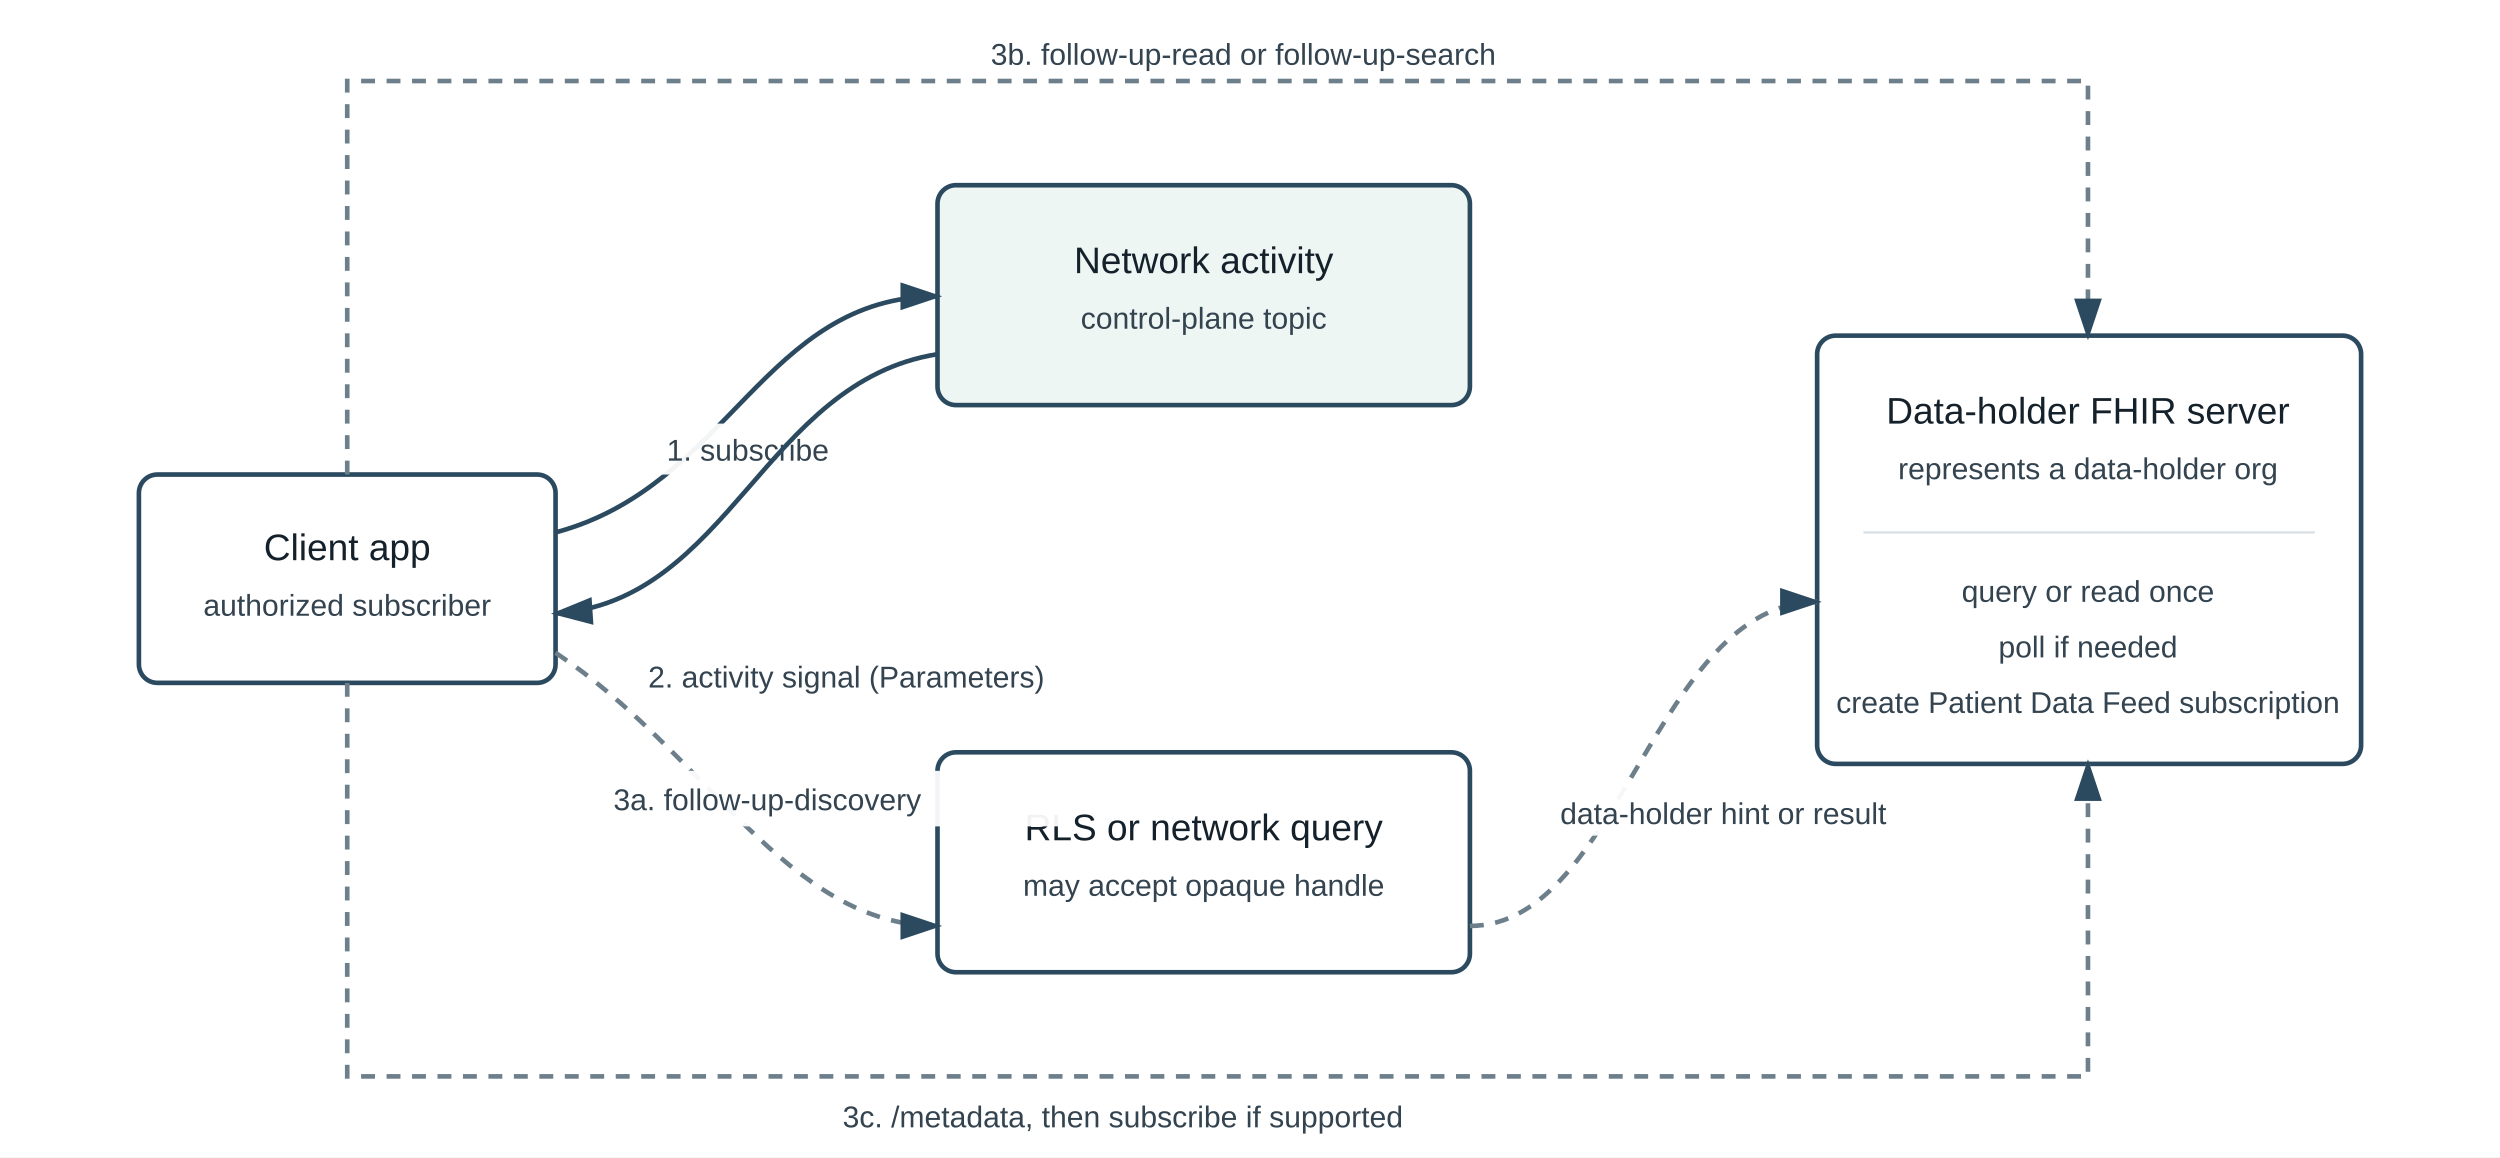
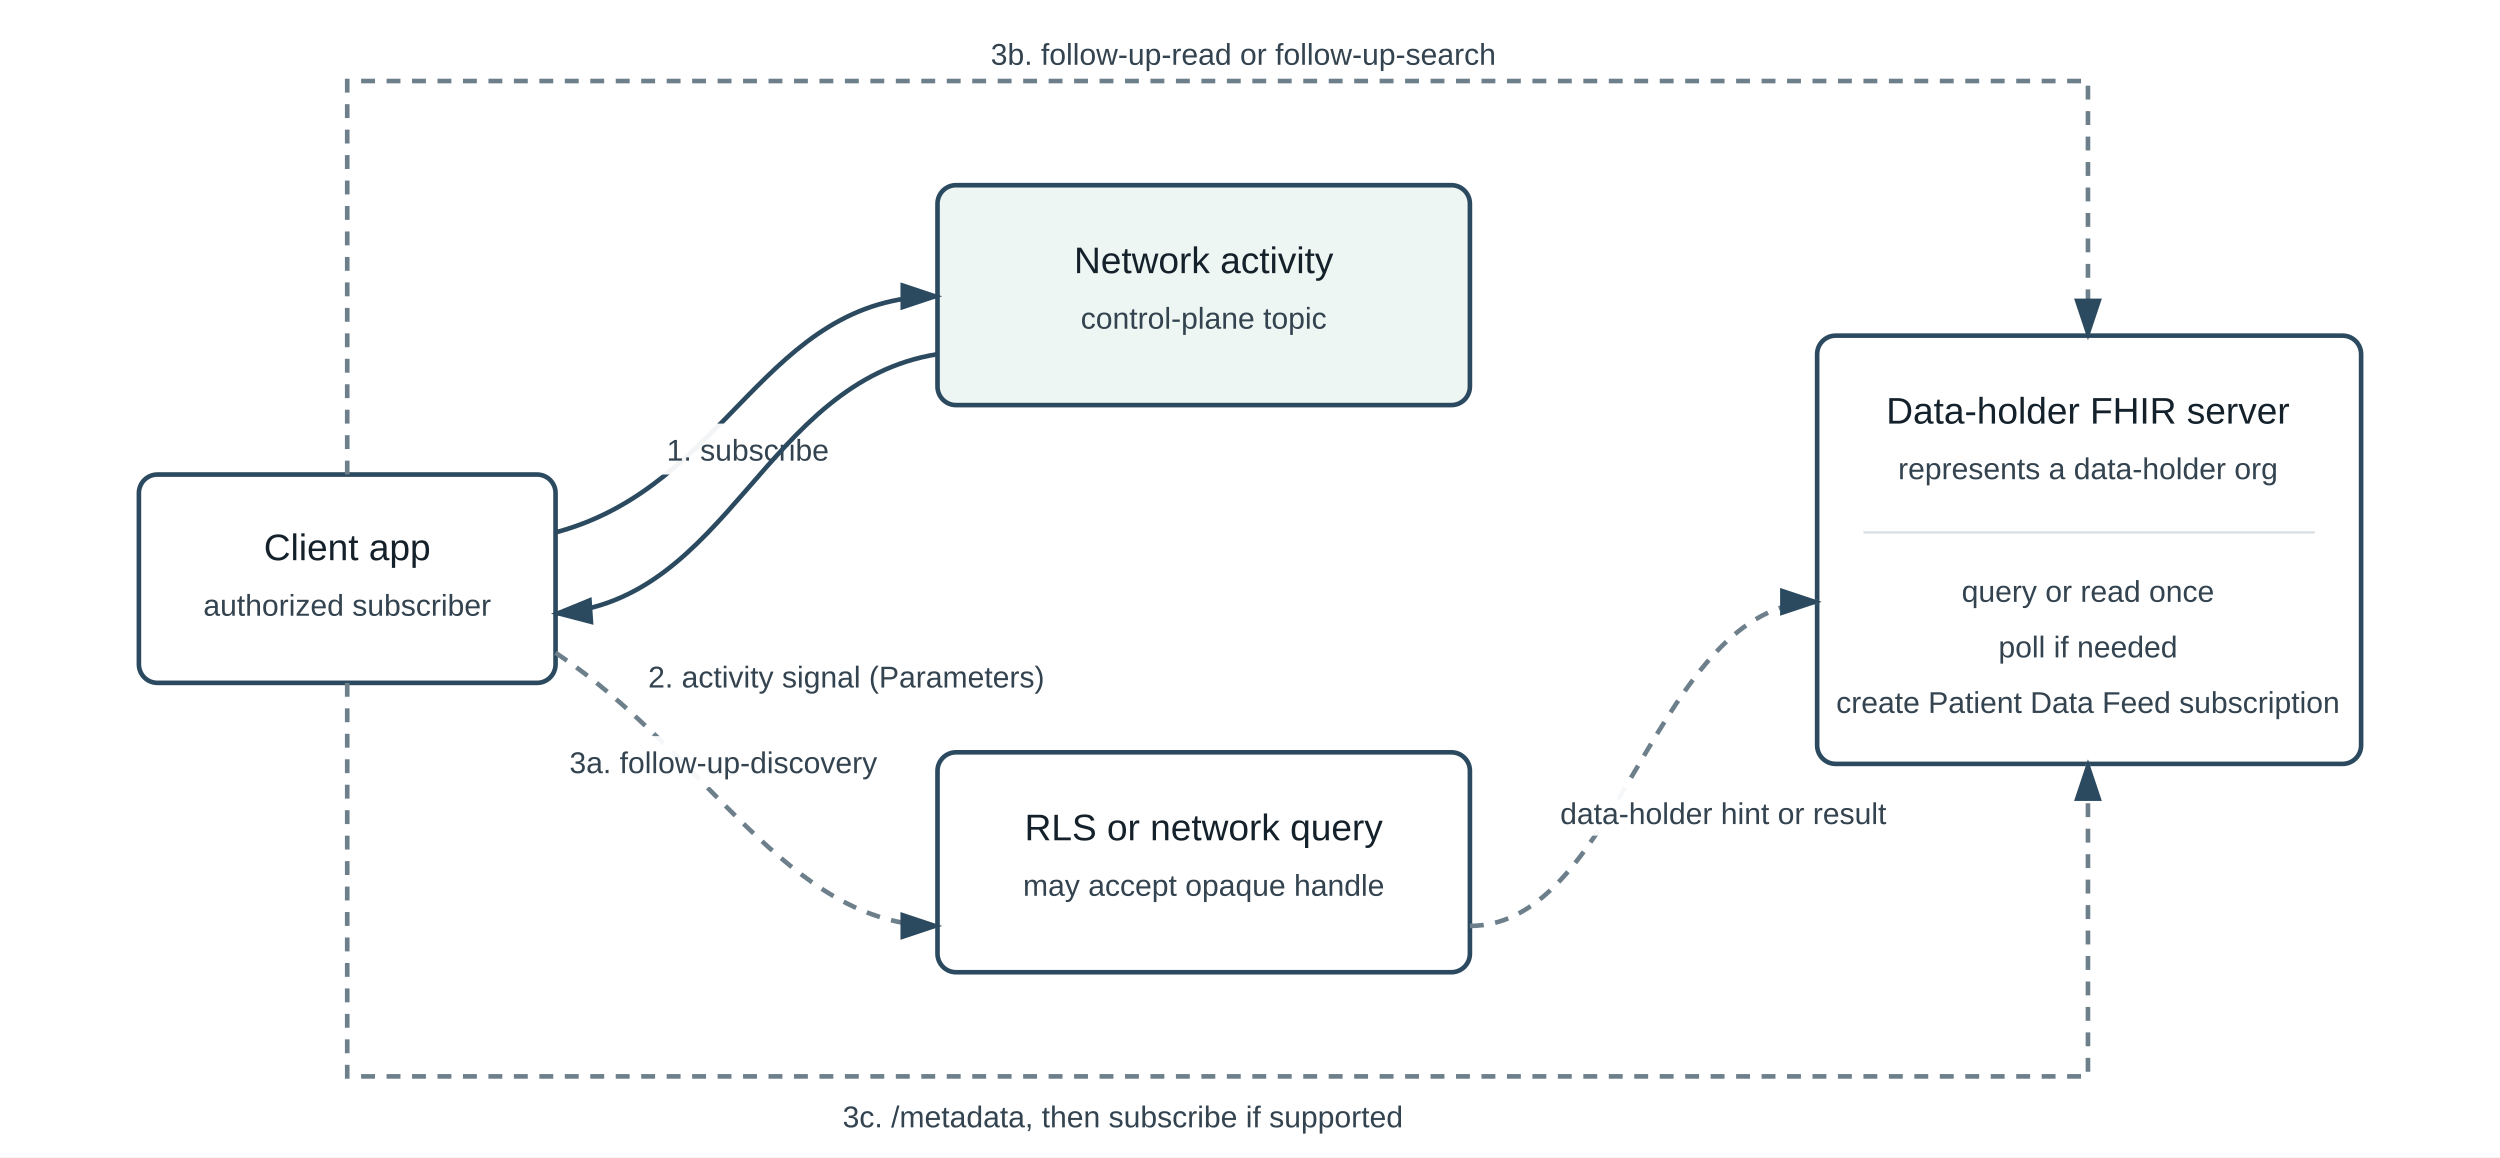
<svg xmlns="http://www.w3.org/2000/svg" width="1080" height="500" viewBox="0 0 1080 500" role="img" aria-labelledby="title desc">
  <defs>
    <marker id="arrow" markerWidth="10" markerHeight="10" refX="8" refY="3" orient="auto" markerUnits="strokeWidth">
      <path d="M0,0 L0,6 L9,3 z" fill="#2b4a5f" />
    </marker>
    <style>
      .box { fill: #ffffff; stroke: #2b4a5f; stroke-width: 2; rx: 8; }
      .soft { fill: #eef6f3; stroke: #2b4a5f; stroke-width: 2; rx: 8; }
      .label { font-family: Arial, sans-serif; font-size: 16px; fill: #14212b; }
      .small { font-family: Arial, sans-serif; font-size: 13px; fill: #33434f; }
      .tag-bg { fill: #ffffff; opacity: 0.94; }
      .line { stroke: #2b4a5f; stroke-width: 2; fill: none; marker-end: url(#arrow); }
      .dash { stroke: #6d7f8b; stroke-width: 2; fill: none; stroke-dasharray: 6 5; marker-end: url(#arrow); }
      .divider { stroke: #d8e0e5; stroke-width: 1; }
    </style>
  </defs>
  <rect width="1080" height="500" fill="#ffffff" />
  <rect x="60" y="205" width="180" height="90" class="box" />
  <text x="150" y="242" text-anchor="middle" class="label">Client app</text>
  <text x="150" y="266" text-anchor="middle" class="small">authorized subscriber</text>
  <rect x="405" y="80" width="230" height="95" class="soft" />
  <text x="520" y="118" text-anchor="middle" class="label">Network activity</text>
  <text x="520" y="142" text-anchor="middle" class="small">control-plane topic</text>
  <rect x="405" y="325" width="230" height="95" class="box" />
  <text x="520" y="363" text-anchor="middle" class="label">RLS or network query</text>
  <text x="520" y="387" text-anchor="middle" class="small">may accept opaque handle</text>
  <rect x="785" y="145" width="235" height="185" class="box" />
  <text x="902" y="183" text-anchor="middle" class="label">Data-holder FHIR server</text>
  <text x="902" y="207" text-anchor="middle" class="small">represents a data-holder org</text>
  <line x1="805" y1="230" x2="1000" y2="230" class="divider" />
  <text x="902" y="260" text-anchor="middle" class="small">query or read once</text>
  <text x="902" y="284" text-anchor="middle" class="small">poll if needed</text>
  <text x="902" y="308" text-anchor="middle" class="small">create Patient Data Feed subscription</text>
  <path d="M240 230 C315 210 330 128 405 128" class="line" />
  <rect x="278" y="183" width="92" height="22" class="tag-bg" />
  <text x="288" y="199" class="small">1. subscribe</text>
  <path d="M405 153 C330 165 315 260 240 265" class="line" />
  <rect x="270" y="281" width="220" height="22" class="tag-bg" />
  <text x="280" y="297" class="small">2. activity signal (Parameters)</text>
  <path d="M240 282 C305 325 340 400 405 400" class="dash" />
-   <rect x="256" y="333" width="205" height="24" class="tag-bg" />
-   <text x="265" y="350" class="small">3a. follow-up-discovery</text>
+   <rect x="238" y="318" width="160" height="22" class="tag-bg" />
+   <text x="246" y="334" class="small">3a. follow-up-discovery</text>
  <path d="M635 400 C700 400 715 260 785 260" class="dash" />
  <rect x="666" y="339" width="142" height="22" class="tag-bg" />
  <text x="674" y="356" class="small">data-holder hint or result</text>
  <path d="M150 205 V35 H902 V145" class="dash" />
  <rect x="420" y="11" width="280" height="22" class="tag-bg" />
  <text x="428" y="28" class="small">3b. follow-up-read or follow-up-search</text>
  <path d="M150 295 V465 H902 V330" class="dash" />
  <rect x="356" y="470" width="350" height="22" class="tag-bg" />
  <text x="364" y="487" class="small">3c. /metadata, then subscribe if supported</text>
</svg>
